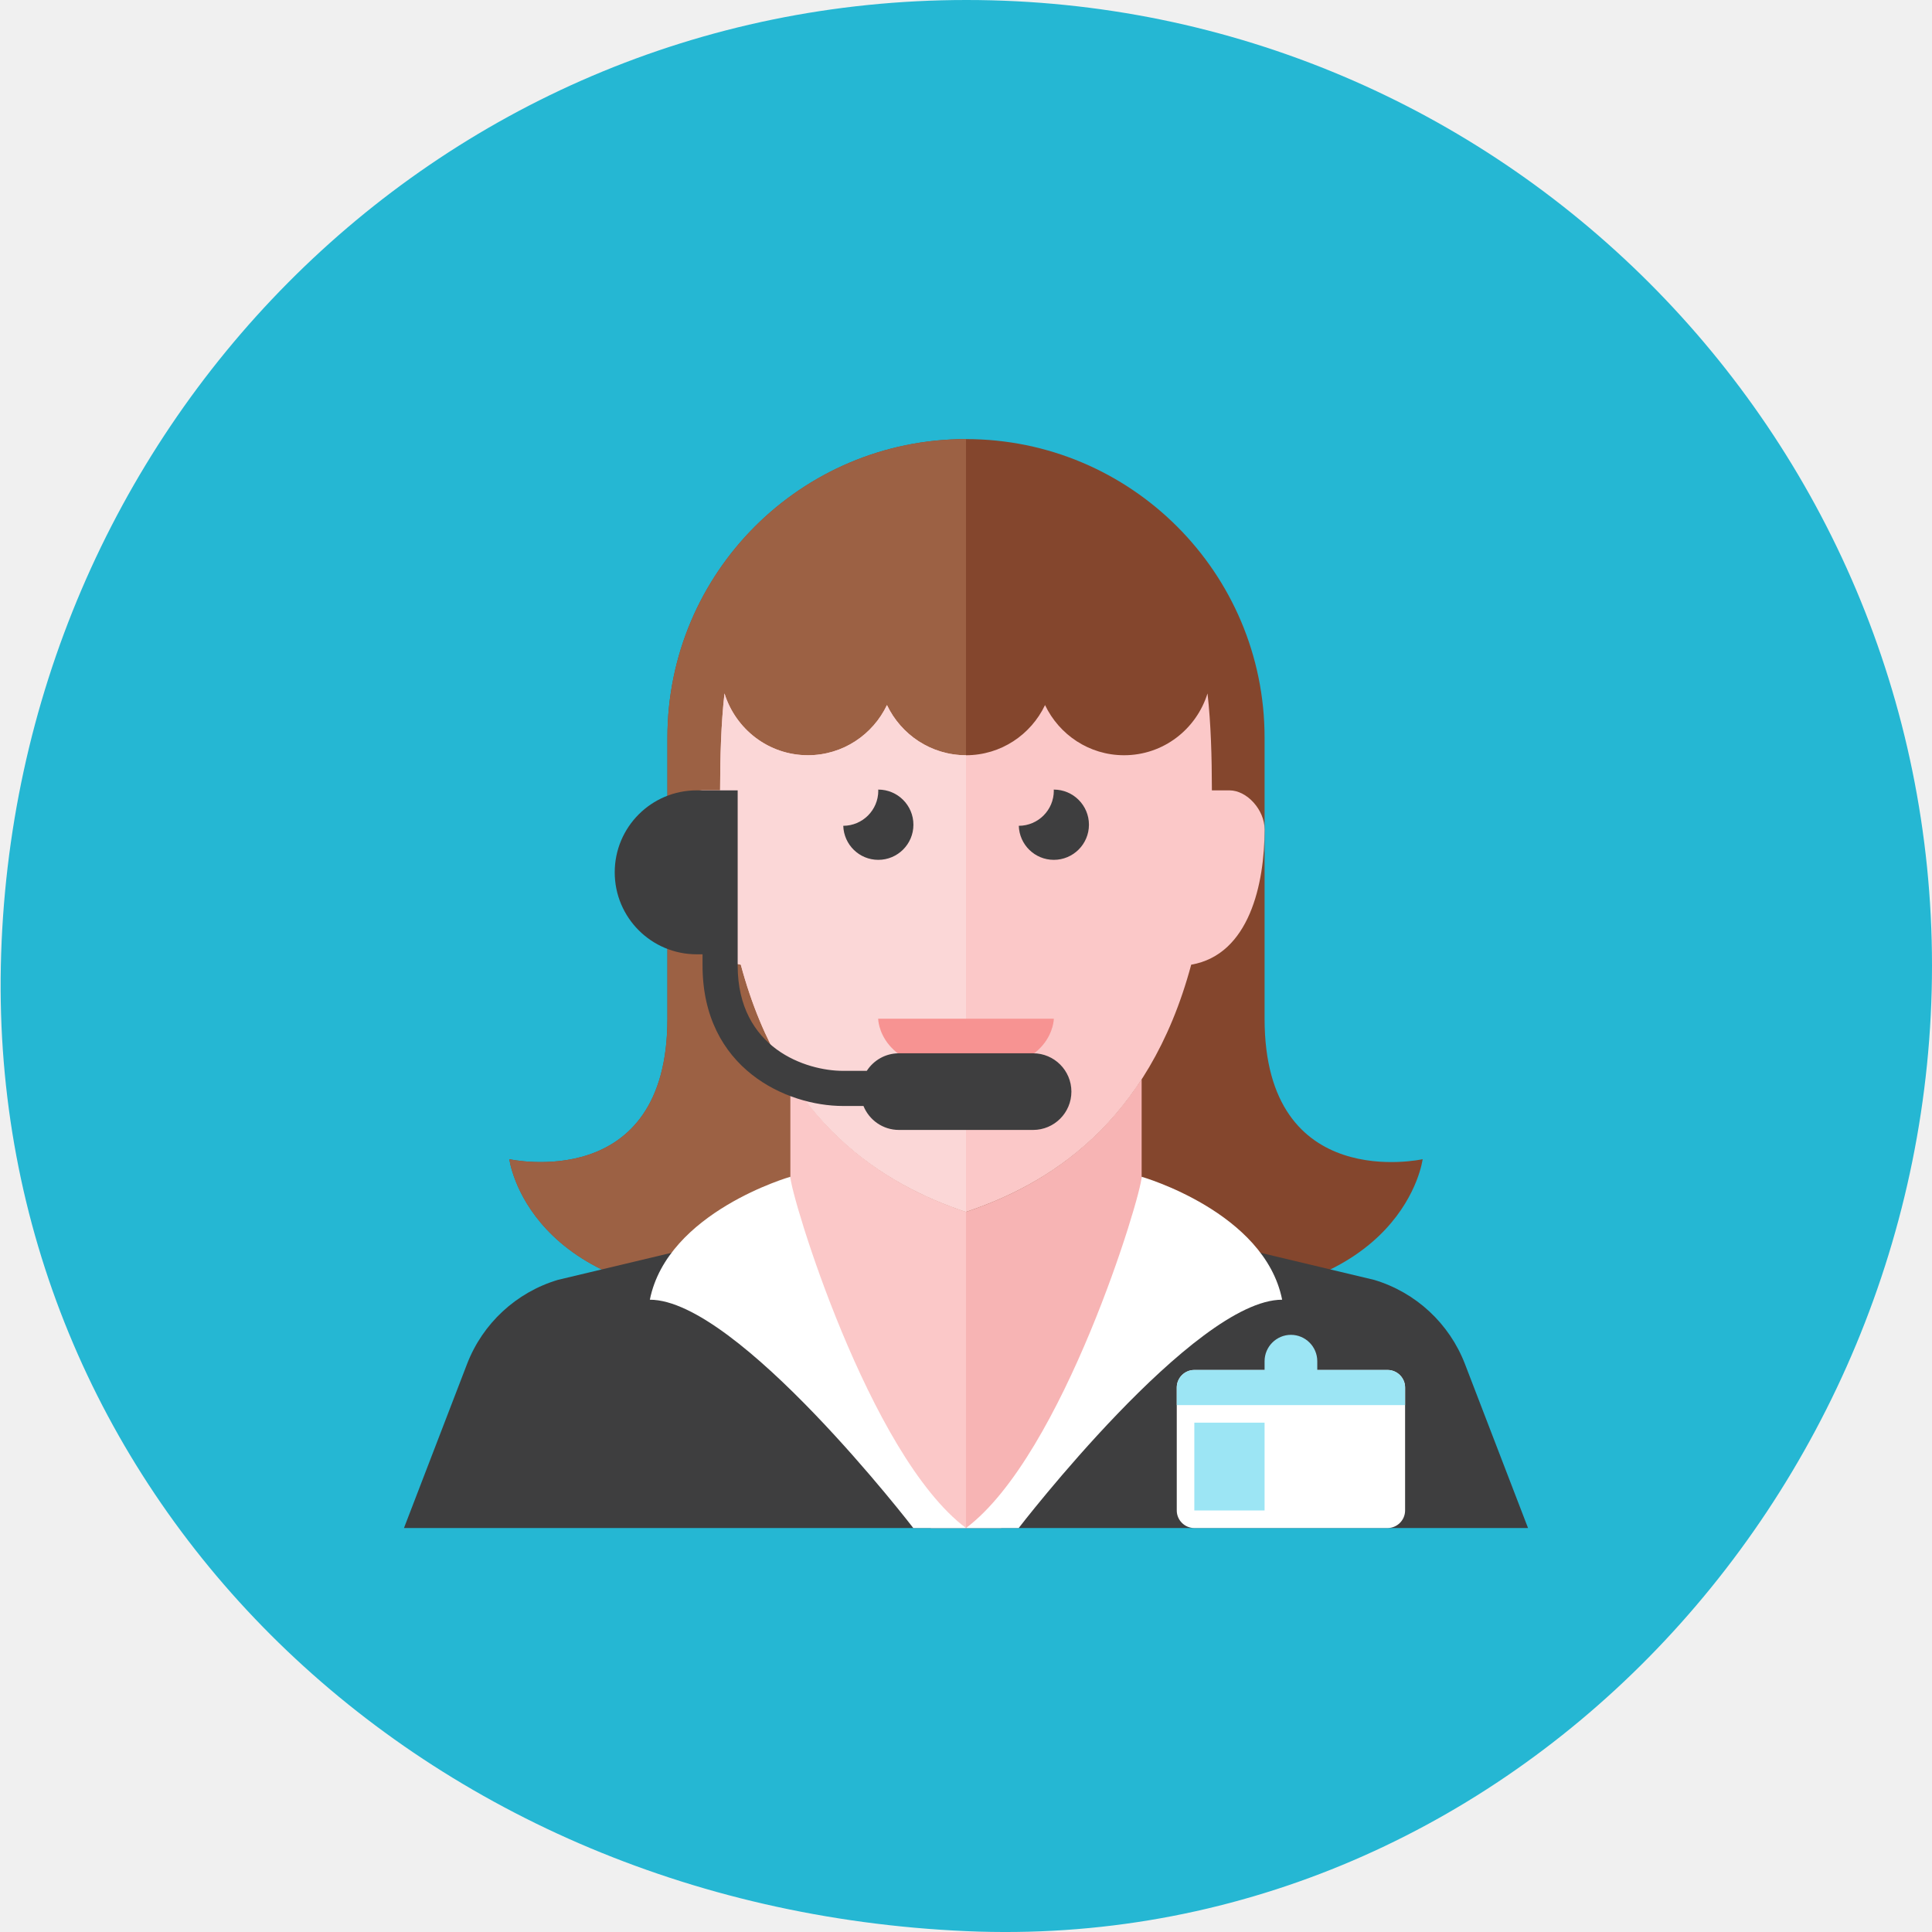
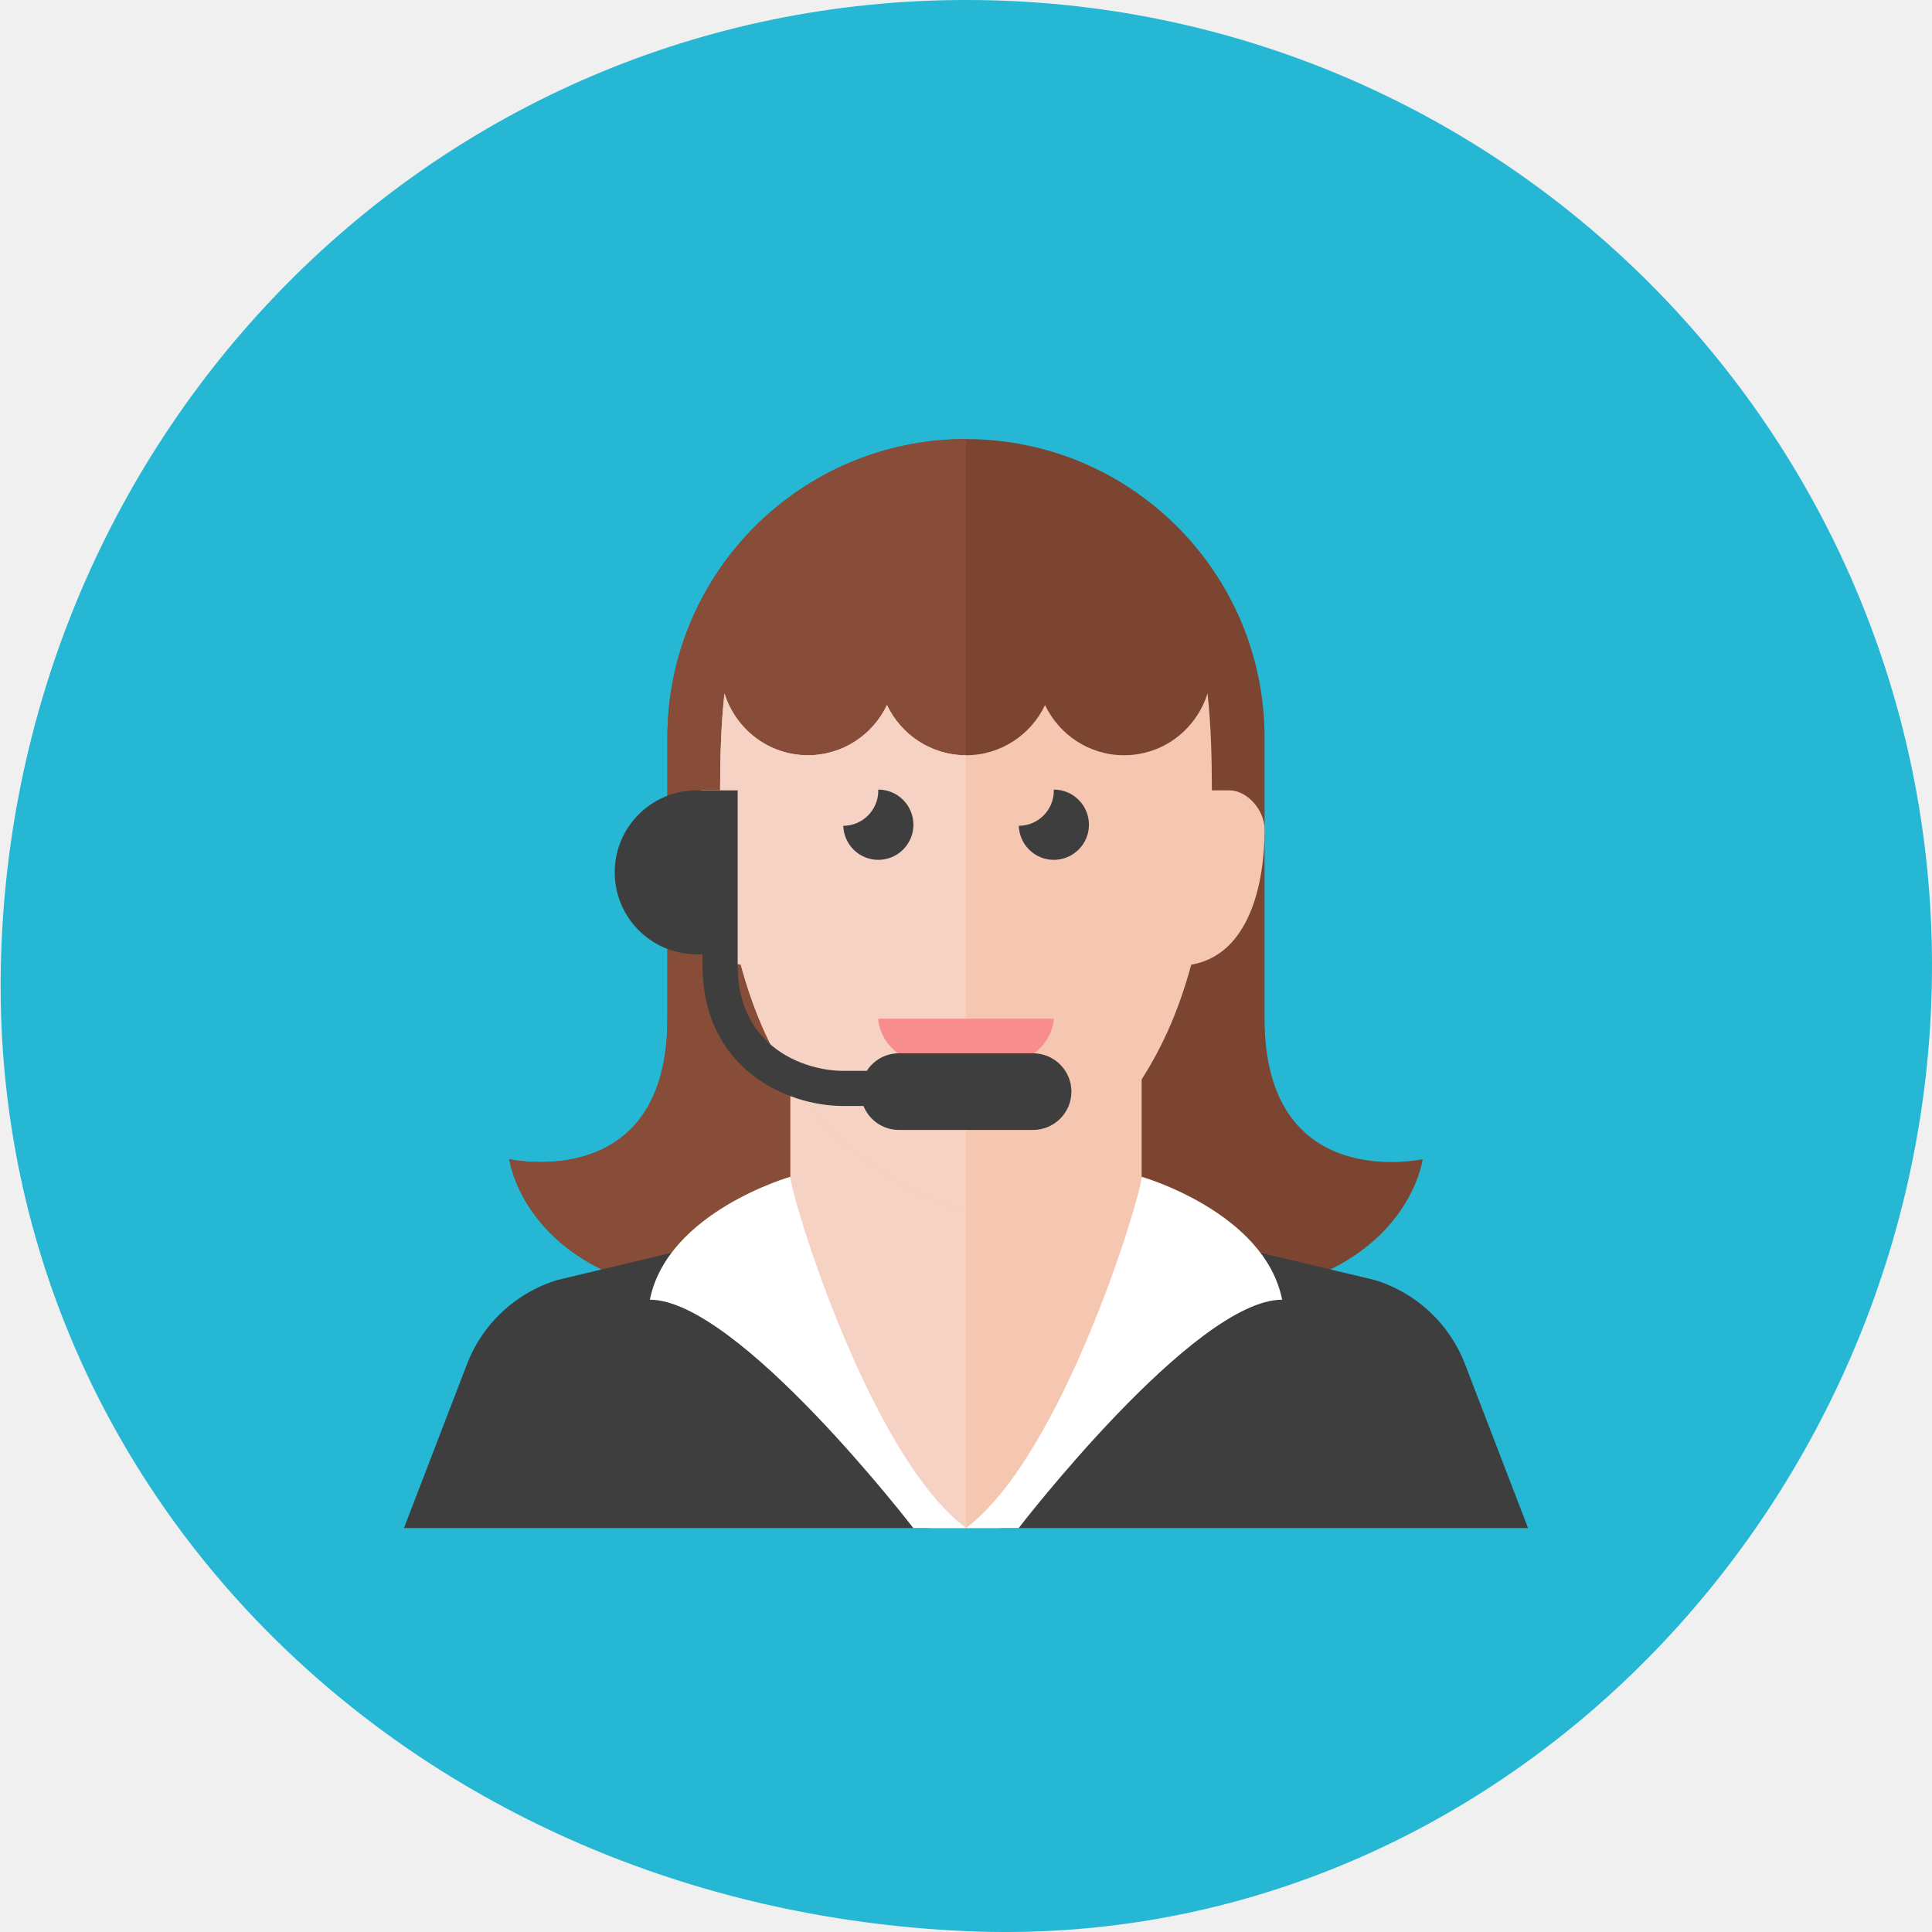
- <svg xmlns="http://www.w3.org/2000/svg" height="110px" style="enable-background:new 0 0 110 110;" version="1.0" viewBox="0 0 110 110" width="110px" xml:space="preserve">
+ <svg xmlns="http://www.w3.org/2000/svg" height="110px" style="enable-background:new 0 0 110 110;" version="1.0" viewBox="0 0 110 110" width="110px" xml:space="preserve" id="svg66">
+   <defs id="defs70" />
  <g id="Artboard" />
  <g id="Multicolor">
-     <g>
-       <path d="M110,54.976c0,30.362-24.642,56.302-54.976,54.976c-31.69-1.385-55.601-25.265-54.976-54.976    C0.687,24.62,24.662,0,55.024,0S110,24.613,110,54.976z" style="fill:#25B7D3;" />
+     <g id="g5">
+       <path d="M110,54.976c0,30.362-24.642,56.302-54.976,54.976c-31.69-1.385-55.601-25.265-54.976-54.976    C0.687,24.62,24.662,0,55.024,0S110,24.613,110,54.976z" style="fill:#25B7D3;" id="path3" />
    </g>
-     <g>
-       <path d="M72,58c0-8,0-16,0-16c0-9.389-7.611-17-17-17s-17,7.611-17,17c0,0,0,8,0,16c0,10-9,8-9,8s1,8,14,8    c10.177,0,11.769,0,11.982,0c0.005,0,0.014,0,0.018,0c0.153,0,1.571,0,12,0c13,0,14-8,14-8S72,68,72,58z" style="fill:#84462D;" />
-       <path d="M38,42c0,0,0,8,0,16c0,10-9,8-9,8s1,8,14,8c10.177,0,11.769,0,11.982,0c0.005,0,0.014,0,0.018,0V25    C45.611,25,38,32.611,38,42z" style="fill:#9C6144;" />
-       <path d="M83.409,77.663c-0.889-2.311-2.797-4.08-5.168-4.791L62,69l-7,1l-7-1l-16.241,3.872    c-2.371,0.711-4.279,2.48-5.168,4.791L23,87h32h32L83.409,77.663z" style="fill:#3E3E3F;" />
-       <path d="M55,69v18h2l8-17v-8.567C62.159,65.829,58.284,67.905,55,69z" style="fill:#F7B4B4;" />
-       <path d="M45,61.433V70l8,17h2V69C51.716,67.905,47.841,65.829,45,61.433z" style="fill:#FBC8C8;" />
-       <path d="M70,45c-0.277,0-0.633,0-1,0c0-0.007,0-0.014,0-0.021c-0.004-1.901-0.053-3.754-0.249-5.498    C68.117,41.514,66.242,43,64,43c-1.991,0-3.696-1.172-4.5-2.856C58.696,41.828,56.991,43,55,43s-3.696-1.172-4.5-2.856    C49.696,41.828,47.991,43,46,43c-2.242,0-4.117-1.486-4.751-3.519c-0.195,1.744-0.245,3.597-0.249,5.498c0,0.007,0,0.014,0,0.021    c-0.368,0-0.723,0-1,0c-1,0-2,1.111-2,2.222c0,3.091,0.864,7.13,4.178,7.703C44.62,64.027,50.396,67.465,55,69    c4.604-1.535,10.38-4.973,12.822-14.075C71.136,54.353,72,50.313,72,47.222C72,46.111,71,45,70,45z" style="fill:#FBC8C8;" />
-       <path d="M50.5,40.144C49.696,41.828,47.991,43,46,43c-2.242,0-4.117-1.486-4.751-3.519    c-0.195,1.744-0.245,3.597-0.249,5.498c0,0.007,0,0.014,0,0.021c-0.368,0-0.723,0-1,0c-1,0-2,1.111-2,2.222    c0,3.091,0.864,7.13,4.178,7.703C44.62,64.027,50.396,67.465,55,69V43C53.009,43,51.304,41.828,50.5,40.144z" style="fill:#FBD7D7;" />
-       <g>
-         <path d="M50,58h10c0,0,0,3-5,3S50,58,50,58z" style="fill:#F79392;" />
+     <g id="g63">
+       <path d="M72,58c0-8,0-16,0-16c0-9.389-7.611-17-17-17s-17,7.611-17,17c0,0,0,8,0,16c0,10-9,8-9,8s1,8,14,8    c10.177,0,11.769,0,11.982,0c0.005,0,0.014,0,0.018,0c0.153,0,1.571,0,12,0c13,0,14-8,14-8S72,68,72,58z" style="fill:#7b4531;fill-opacity:1" id="path7" />
+       <path d="M38,42c0,0,0,8,0,16c0,10-9,8-9,8s1,8,14,8c10.177,0,11.769,0,11.982,0c0.005,0,0.014,0,0.018,0V25    C45.611,25,38,32.611,38,42z" style="fill:#884d38;fill-opacity:1" id="path9" />
+       <path d="M83.409,77.663c-0.889-2.311-2.797-4.08-5.168-4.791L62,69l-7,1l-7-1l-16.241,3.872    c-2.371,0.711-4.279,2.48-5.168,4.791L23,87h32h32L83.409,77.663z" style="fill:#3E3E3F;" id="path11" />
+       <path d="M55,69v18h2l8-17v-8.567C62.159,65.829,58.284,67.905,55,69z" style="fill:#f5c7b1;fill-opacity:1" id="path13" />
+       <path style="opacity:1;fill:#f5c7b1;fill-opacity:1;stroke:none;stroke-width:12.042;stroke-miterlimit:4;stroke-dasharray:none;stroke-opacity:1" d="M 45.043,43.237 H 64.953 L 64.884,78.09 56.844,87 H 52.875 l -7.503,-8.739 z" id="rect4566" />
+       <path d="M45,61.433V70l8,17h2V69C51.716,67.905,47.841,65.829,45,61.433z" style="fill:#f6d2c4;fill-opacity:1" id="path15" />
+       <path d="M70,45c-0.277,0-0.633,0-1,0c0-0.007,0-0.014,0-0.021c-0.004-1.901-0.053-3.754-0.249-5.498    C68.117,41.514,66.242,43,64,43c-1.991,0-3.696-1.172-4.5-2.856C58.696,41.828,56.991,43,55,43s-3.696-1.172-4.5-2.856    C49.696,41.828,47.991,43,46,43c-2.242,0-4.117-1.486-4.751-3.519c-0.195,1.744-0.245,3.597-0.249,5.498c0,0.007,0,0.014,0,0.021    c-0.368,0-0.723,0-1,0c-1,0-2,1.111-2,2.222c0,3.091,0.864,7.13,4.178,7.703C44.62,64.027,50.396,67.465,55,69    c4.604-1.535,10.38-4.973,12.822-14.075C71.136,54.353,72,50.313,72,47.222C72,46.111,71,45,70,45z" style="fill:#f5c7b1;fill-opacity:1" id="path17" />
+       <path d="M50.5,40.144C49.696,41.828,47.991,43,46,43c-2.242,0-4.117-1.486-4.751-3.519    c-0.195,1.744-0.245,3.597-0.249,5.498c0,0.007,0,0.014,0,0.021c-0.368,0-0.723,0-1,0c-1,0-2,1.111-2,2.222    c0,3.091,0.864,7.13,4.178,7.703C44.62,64.027,50.396,67.465,55,69V43C53.009,43,51.304,41.828,50.5,40.144z" style="fill:#f6d2c4;fill-opacity:1" id="path19" />
+       <g id="g23">
+         <path d="M50,58h10c0,0,0,3-5,3S50,58,50,58z" style="fill:#f78e8d;fill-opacity:1" id="path21" />
      </g>
-       <g>
-         <path d="M45,67c0,1,4.465,15.848,10,20h-3c0,0-10-13-15-13C38,69,45,67,45,67z" style="fill:#FFFFFF;" />
+       <g id="g27">
+         <path d="M45,67c0,1,4.465,15.848,10,20h-3c0,0-10-13-15-13C38,69,45,67,45,67z" style="fill:#FFFFFF;" id="path25" />
      </g>
-       <g>
-         <path d="M65,67c0,1-4.465,15.848-10,20h3c0,0,10-13,15-13C72,69,65,67,65,67z" style="fill:#FFFFFF;" />
+       <g id="g31">
+         <path d="M65,67c0,1-4.465,15.848-10,20h3c0,0,10-13,15-13C72,69,65,67,65,67z" style="fill:#FFFFFF;" id="path29" />
      </g>
-       <g>
-         <path d="M52.006,46.956c0-1.104-0.896-2-2-2c-0.002,0-0.004,0-0.006,0     c0.001,0.021,0.006,0.041,0.006,0.062c0,1.103-0.892,1.996-1.994,2c0.033,1.075,0.91,1.938,1.994,1.938     C51.111,48.956,52.006,48.06,52.006,46.956z" style="fill:#3E3E3F;" />
+       <g id="g35">
+         <path d="M52.006,46.956c0-1.104-0.896-2-2-2c-0.002,0-0.004,0-0.006,0     c0.001,0.021,0.006,0.041,0.006,0.062c0,1.103-0.892,1.996-1.994,2c0.033,1.075,0.91,1.938,1.994,1.938     C51.111,48.956,52.006,48.06,52.006,46.956z" style="fill:#3E3E3F;" id="path33" />
      </g>
-       <g>
-         <path d="M62,46.956c0-1.104-0.896-2-2-2c-0.002,0-0.004,0-0.006,0C59.995,44.977,60,44.997,60,45.018     c0,1.103-0.892,1.996-1.994,2c0.033,1.075,0.91,1.938,1.994,1.938C61.104,48.956,62,48.06,62,46.956z" style="fill:#3E3E3F;" />
+       <g id="g39">
+         <path d="M62,46.956c0-1.104-0.896-2-2-2c-0.002,0-0.004,0-0.006,0C59.995,44.977,60,44.997,60,45.018     c0,1.103-0.892,1.996-1.994,2c0.033,1.075,0.91,1.938,1.994,1.938C61.104,48.956,62,48.06,62,46.956z" style="fill:#3E3E3F;" id="path37" />
      </g>
-       <g>
-         <g>
-           <path d="M80,86c0,0.55-0.45,1-1,1H68c-0.55,0-1-0.45-1-1v-7c0-0.55,0.45-1,1-1h11c0.55,0,1,0.45,1,1V86z" style="fill:#FFFFFF;" />
-         </g>
-         <g>
-           <rect height="5" style="fill:#9CE5F4;" width="4" x="68" y="81" />
-         </g>
-         <g>
-           <g>
-             <path d="M75,79h-3v-1.5c0-0.825,0.675-1.5,1.5-1.5s1.5,0.675,1.5,1.5V79z" style="fill:#9CE5F4;" />
-           </g>
-           <g>
-             <path d="M80,80H67v-1c0-0.55,0.45-1,1-1h11c0.55,0,1,0.45,1,1V80z" style="fill:#9CE5F4;" />
-           </g>
-         </g>
-       </g>
-       <path d="M58.818,59.97h-7.637c-0.769,0-1.441,0.399-1.83,1H48c-2.075,0-6-1.254-6-6V45h-2.333    C37.089,45,35,47.089,35,49.667s2.089,4.667,4.667,4.667H40v0.636c0,5.87,4.784,8,8,8h1.162c0.324,0.799,1.105,1.364,2.02,1.364    h7.637c1.205,0,2.182-0.977,2.182-2.182C61,60.947,60.023,59.97,58.818,59.97z" style="fill:#3E3E3F;" />
+       <path d="M58.818,59.97h-7.637c-0.769,0-1.441,0.399-1.83,1H48c-2.075,0-6-1.254-6-6V45h-2.333    C37.089,45,35,47.089,35,49.667s2.089,4.667,4.667,4.667H40v0.636c0,5.87,4.784,8,8,8h1.162c0.324,0.799,1.105,1.364,2.02,1.364    h7.637c1.205,0,2.182-0.977,2.182-2.182C61,60.947,60.023,59.97,58.818,59.97z" style="fill:#3E3E3F;" id="path61" />
    </g>
  </g>
</svg>
